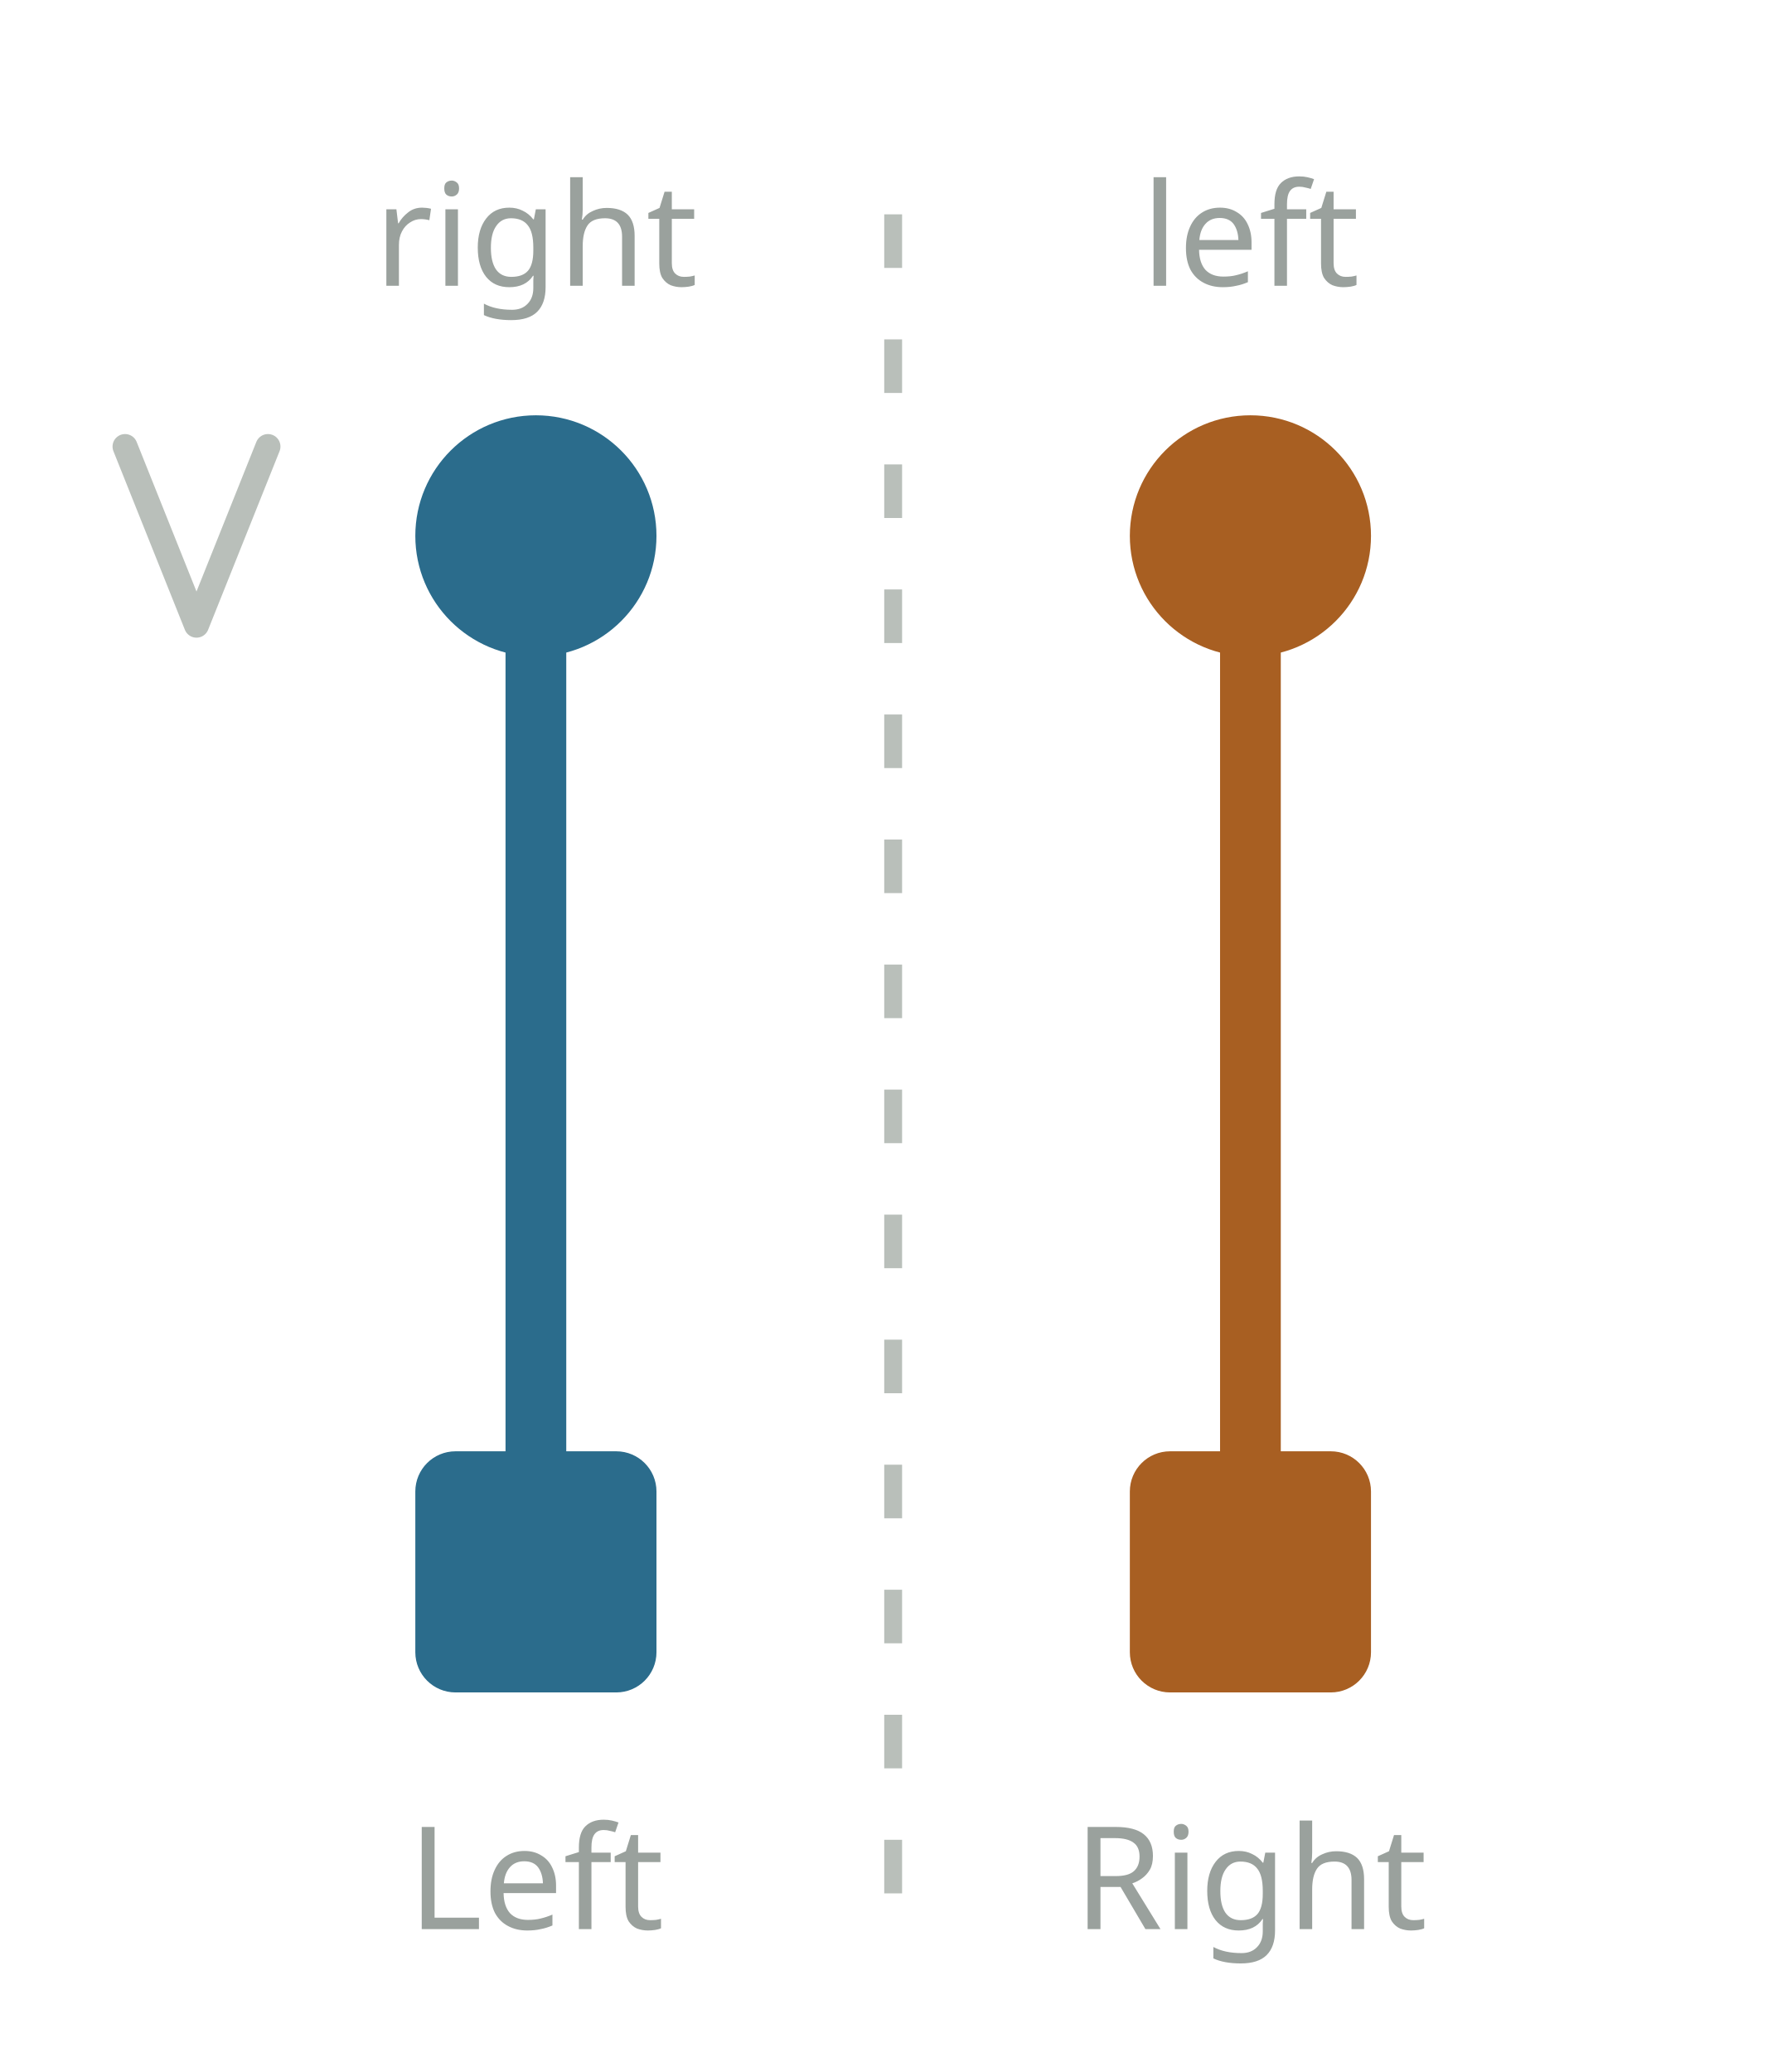
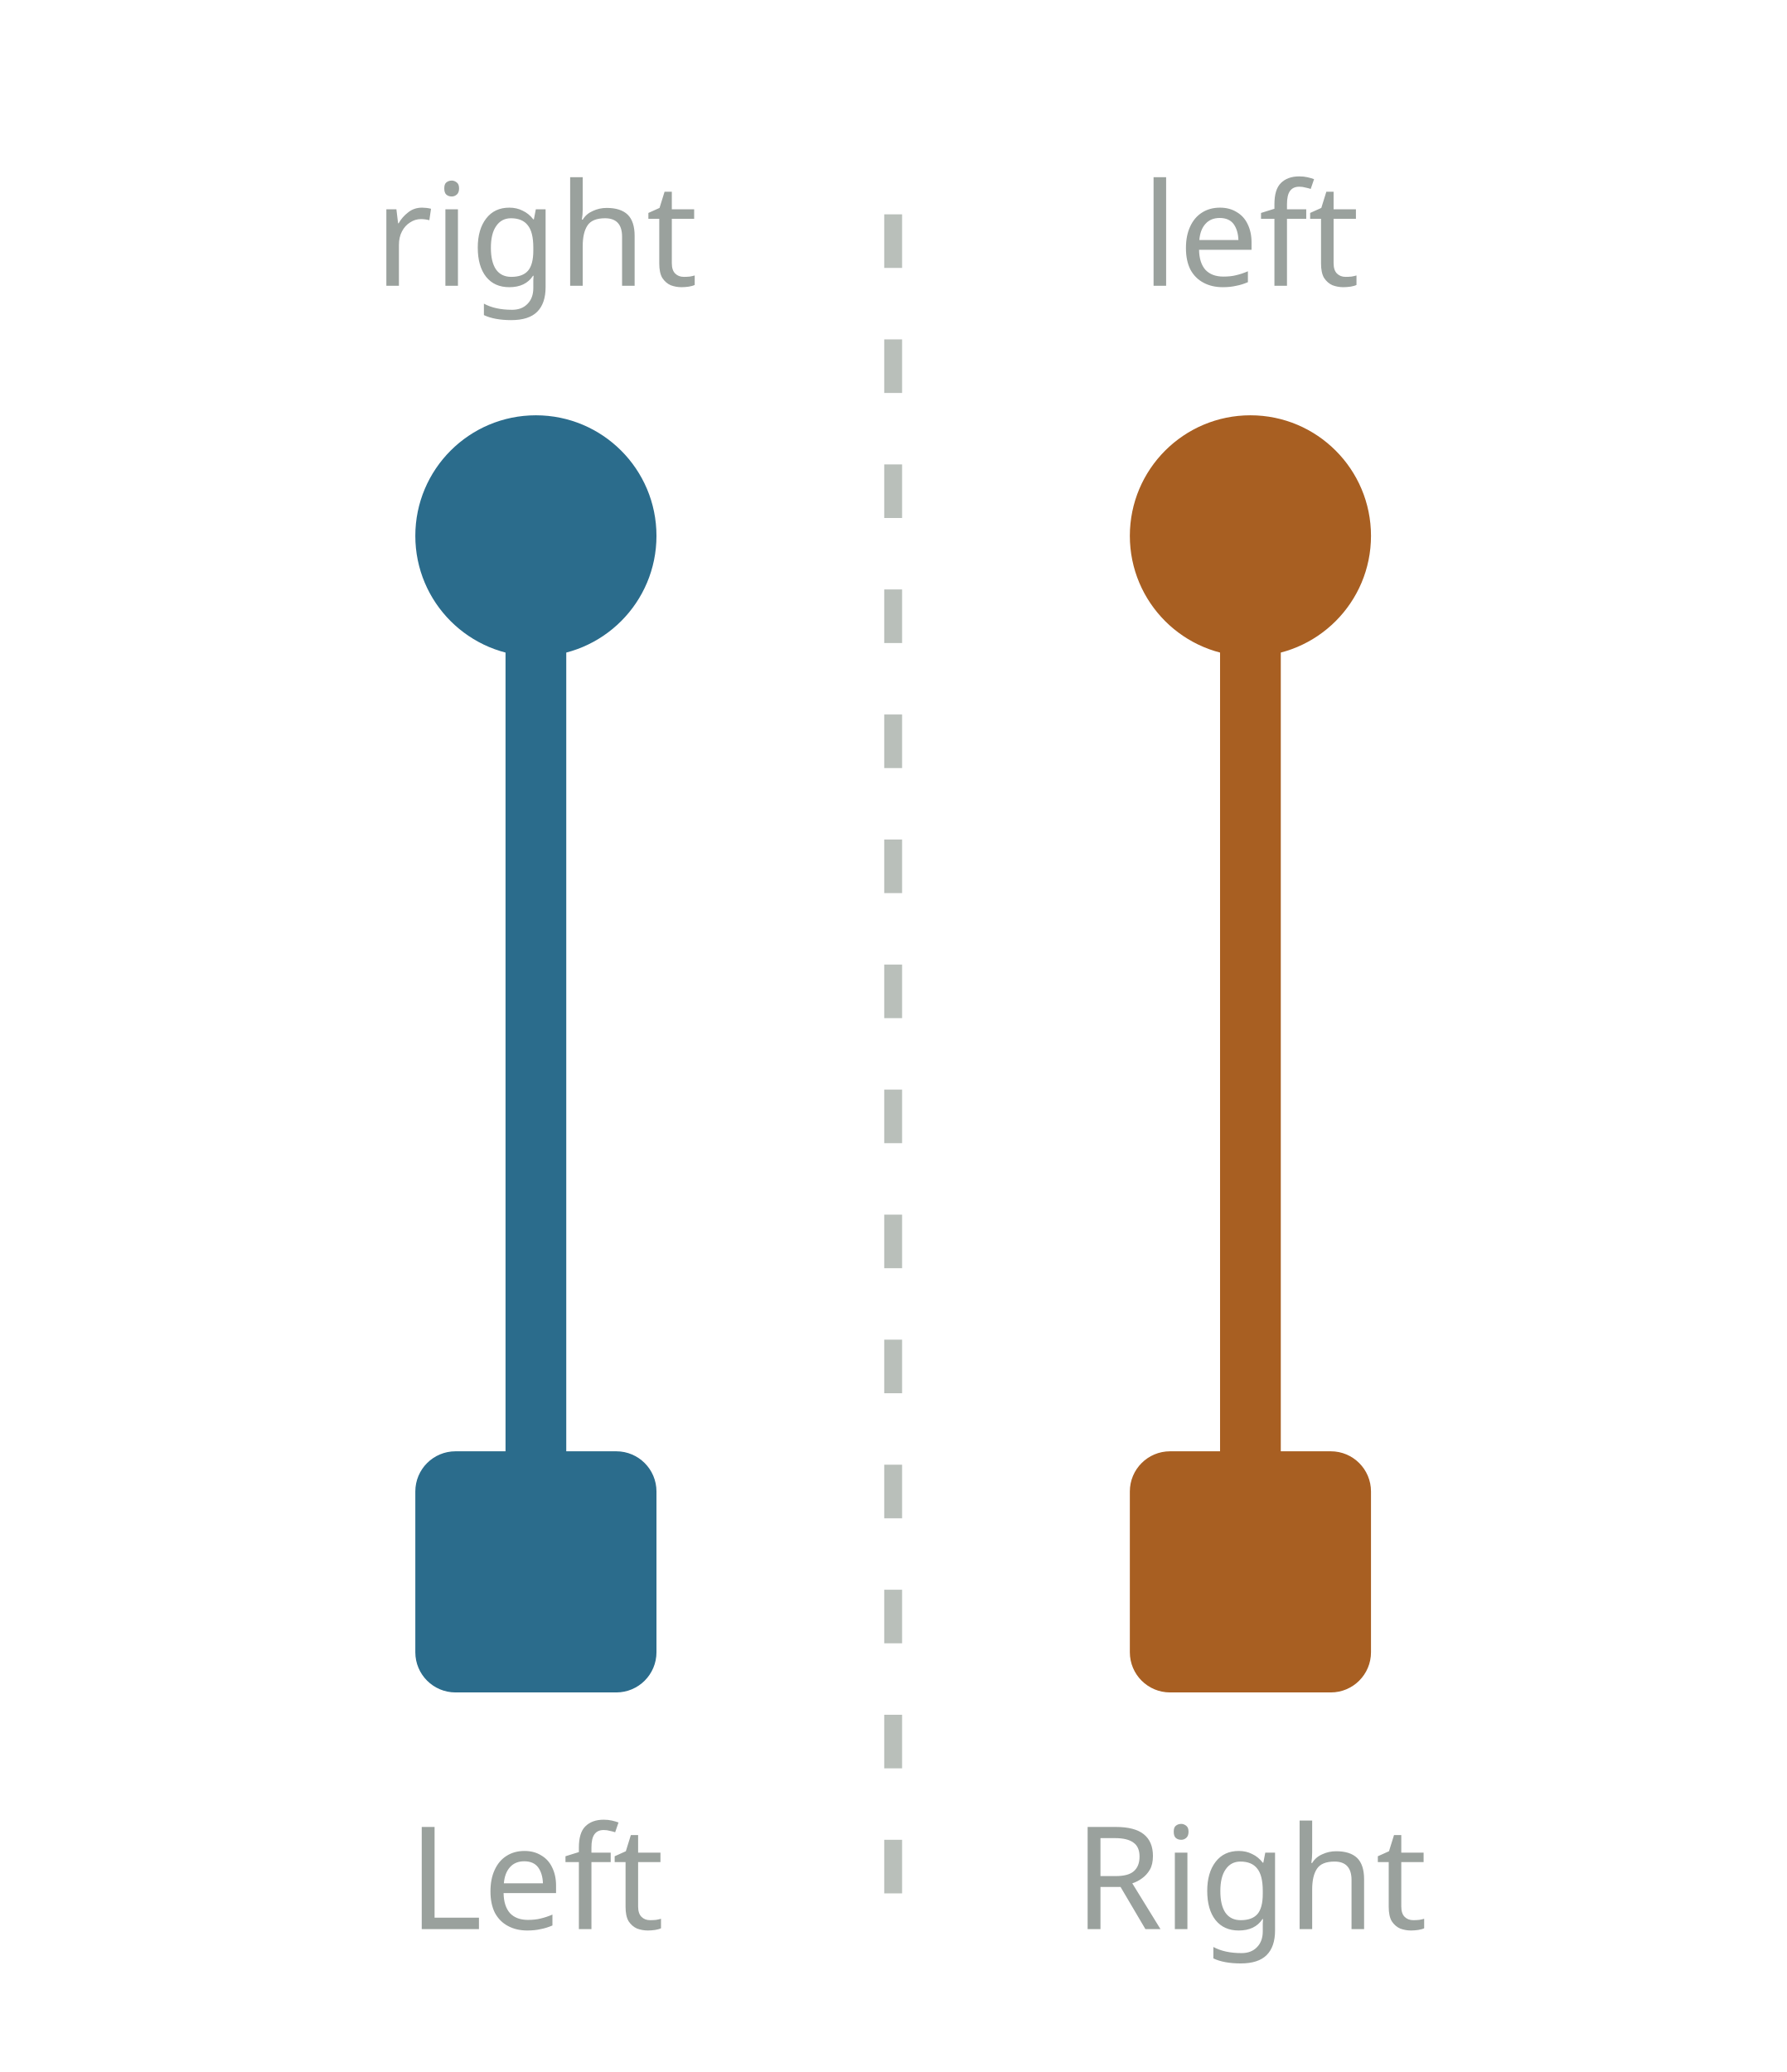
<svg xmlns="http://www.w3.org/2000/svg" viewBox="0 0 100 116" class="frame" role="img">
  <line x1="50.0" y1="12.0" x2="50.0" y2="106.0" style="stroke: var(--rule-strong, #b9bfba); stroke-width: 1; stroke-dasharray: 3 4" />
  <line x1="30.0" y1="88.0" x2="30.0" y2="30.0" style="stroke: var(--left, #2b6c8c); stroke-width: 3.4; stroke-linecap: round" />
  <line x1="70.0" y1="88.0" x2="70.0" y2="30.0" style="stroke: var(--right, #a85f22); stroke-width: 3.4; stroke-linecap: round" />
  <rect x="24" y="82" width="12" height="12" rx="1.5" style="fill: var(--left, #2b6c8c); stroke: var(--left, #2b6c8c); stroke-width: 1.5" />
  <rect x="64" y="82" width="12" height="12" rx="1.5" style="fill: var(--right, #a85f22); stroke: var(--right, #a85f22); stroke-width: 1.5" />
  <circle cx="70" cy="30" r="6" style="fill: var(--right, #a85f22); stroke: var(--right, #a85f22); stroke-width: 1.5" />
  <circle cx="30" cy="30" r="6" style="fill: var(--left, #2b6c8c); stroke: var(--left, #2b6c8c); stroke-width: 1.5" />
  <text class="caption" x="30" y="16" text-anchor="middle" style="font: 8px ui-sans-serif, system-ui, sans-serif; fill: var(--faint, #9aa19d)">right</text>
  <text class="caption" x="70" y="16" text-anchor="middle" style="font: 8px ui-sans-serif, system-ui, sans-serif; fill: var(--faint, #9aa19d)">left</text>
  <text class="caption" x="30" y="108" text-anchor="middle" style="font: 8px ui-sans-serif, system-ui, sans-serif; fill: var(--faint, #9aa19d)">Left</text>
  <text class="caption" x="70" y="108" text-anchor="middle" style="font: 8px ui-sans-serif, system-ui, sans-serif; fill: var(--faint, #9aa19d)">Right</text>
-   <polyline points="7,25 11,35 15,25" style="fill: none; stroke: var(--rule-strong, #b9bfba); stroke-width: 1.4; stroke-linecap: round; stroke-linejoin: round" />
</svg>
